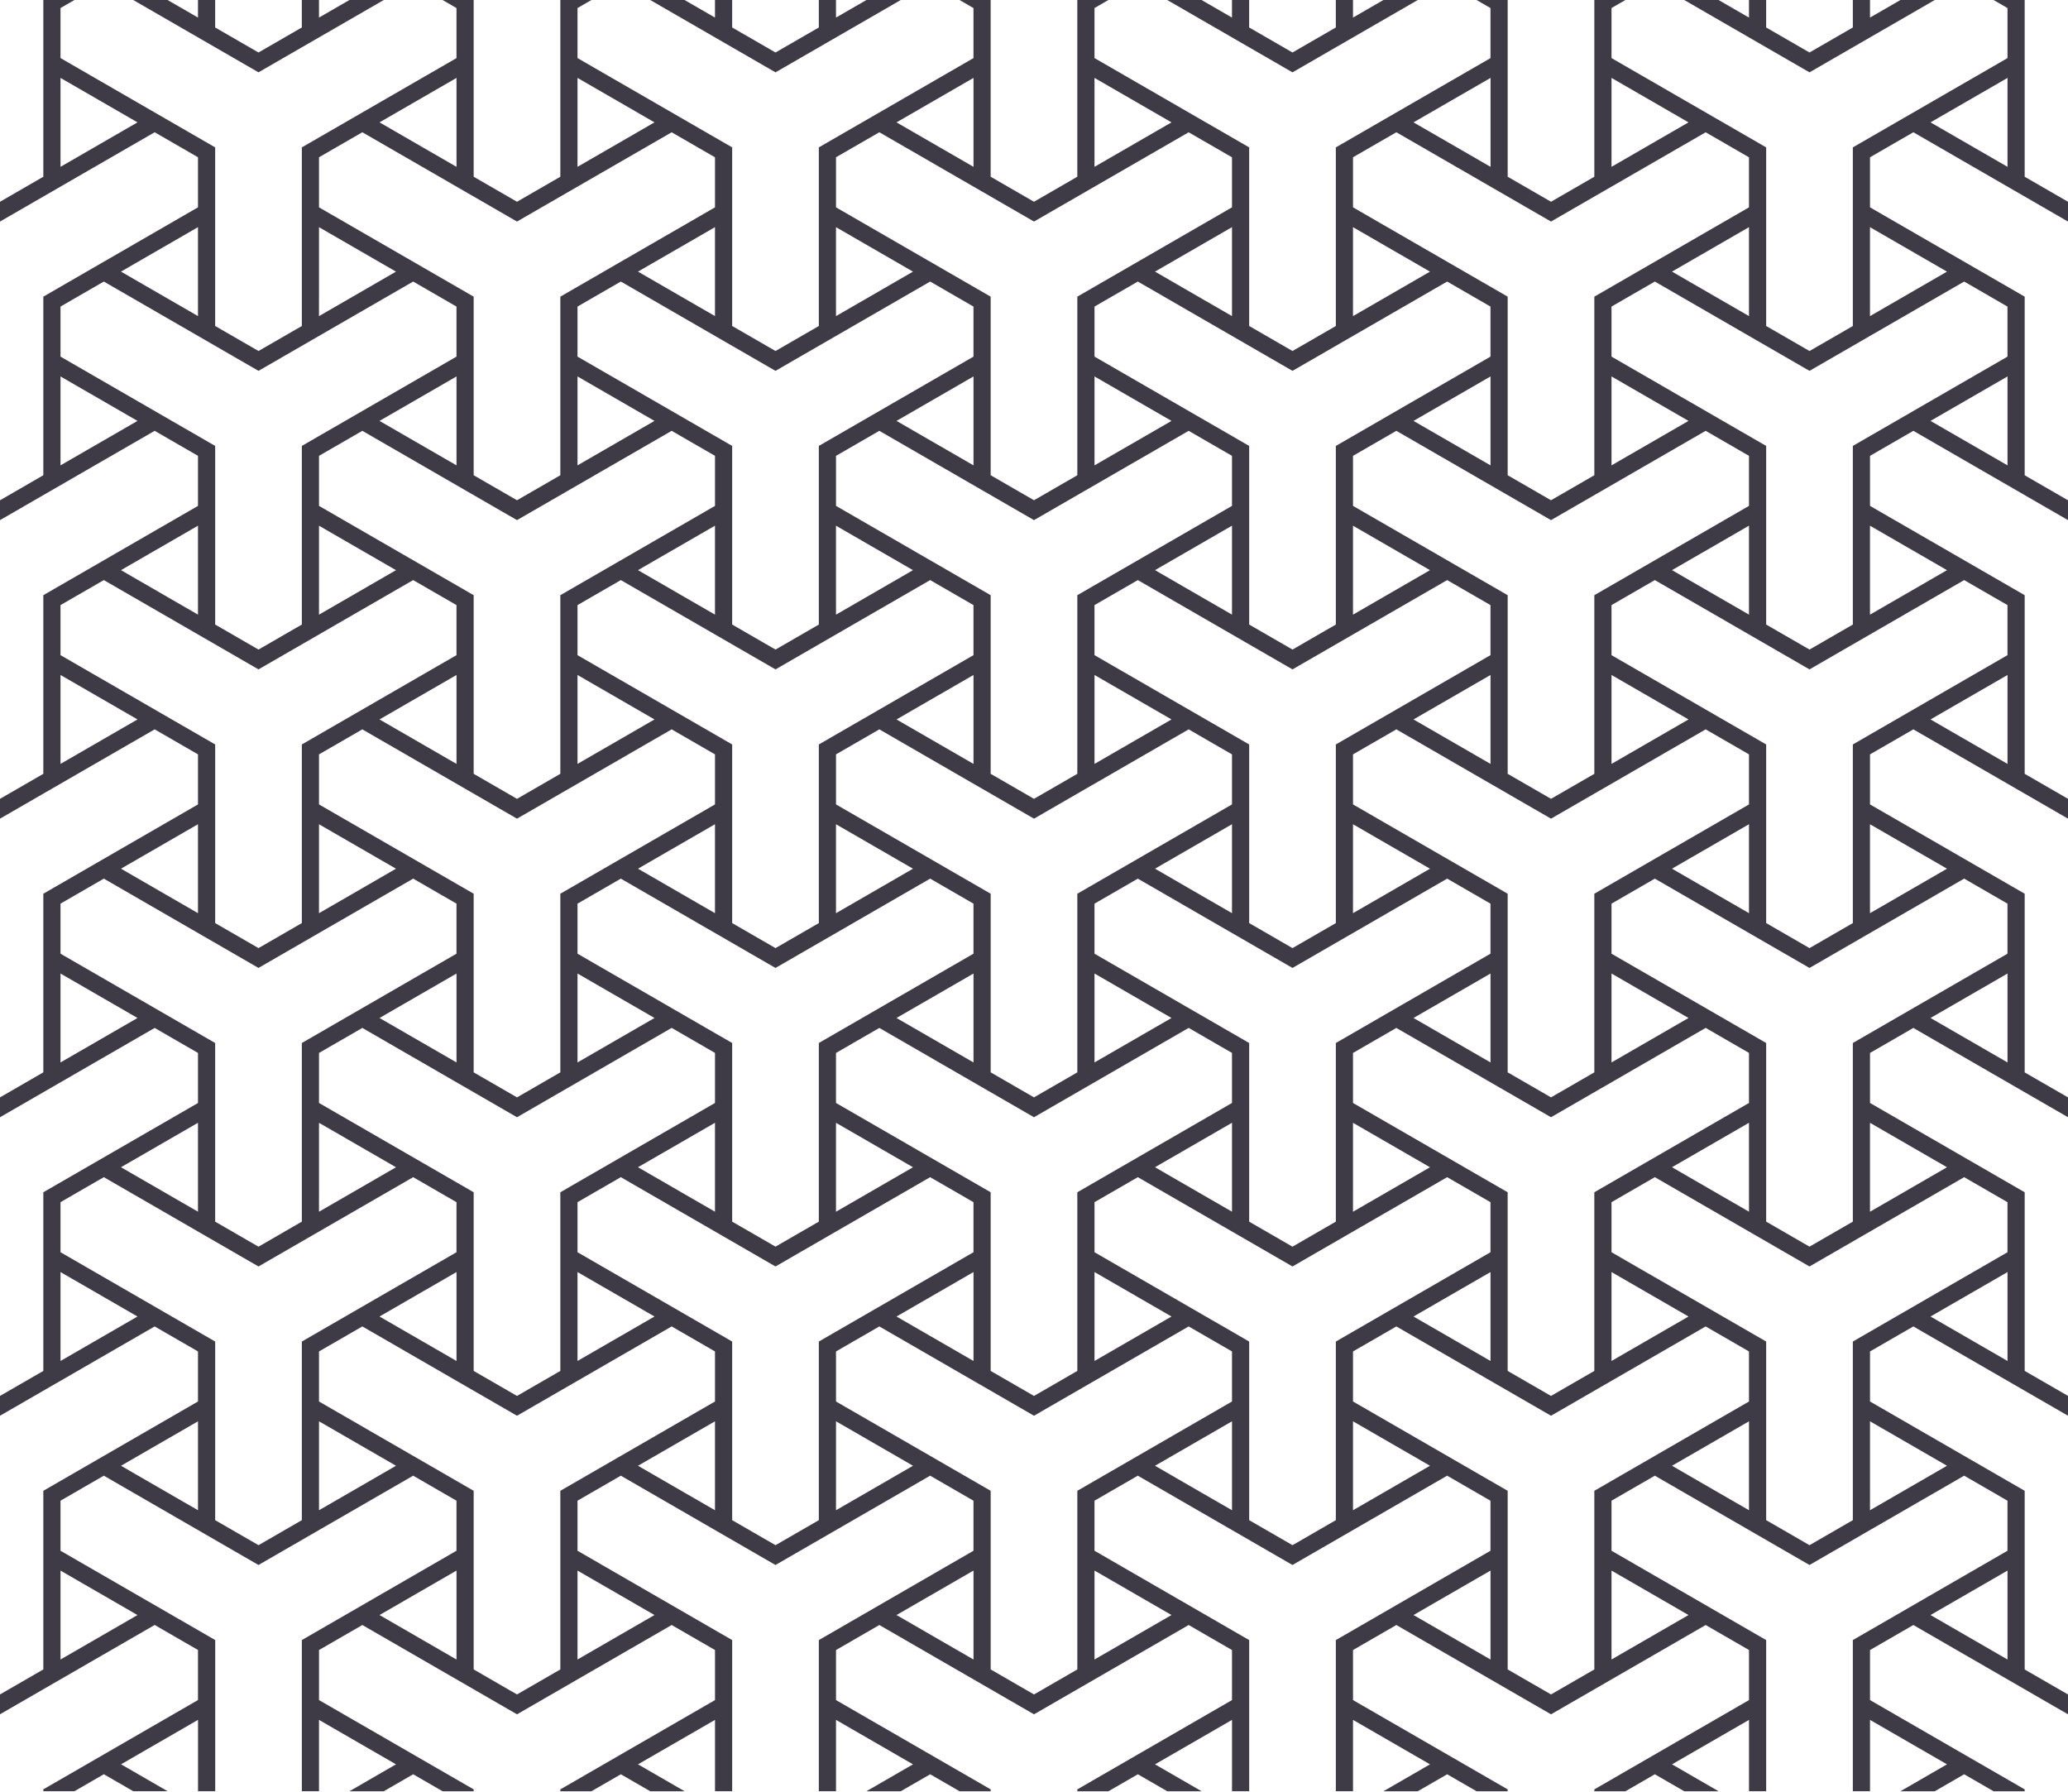
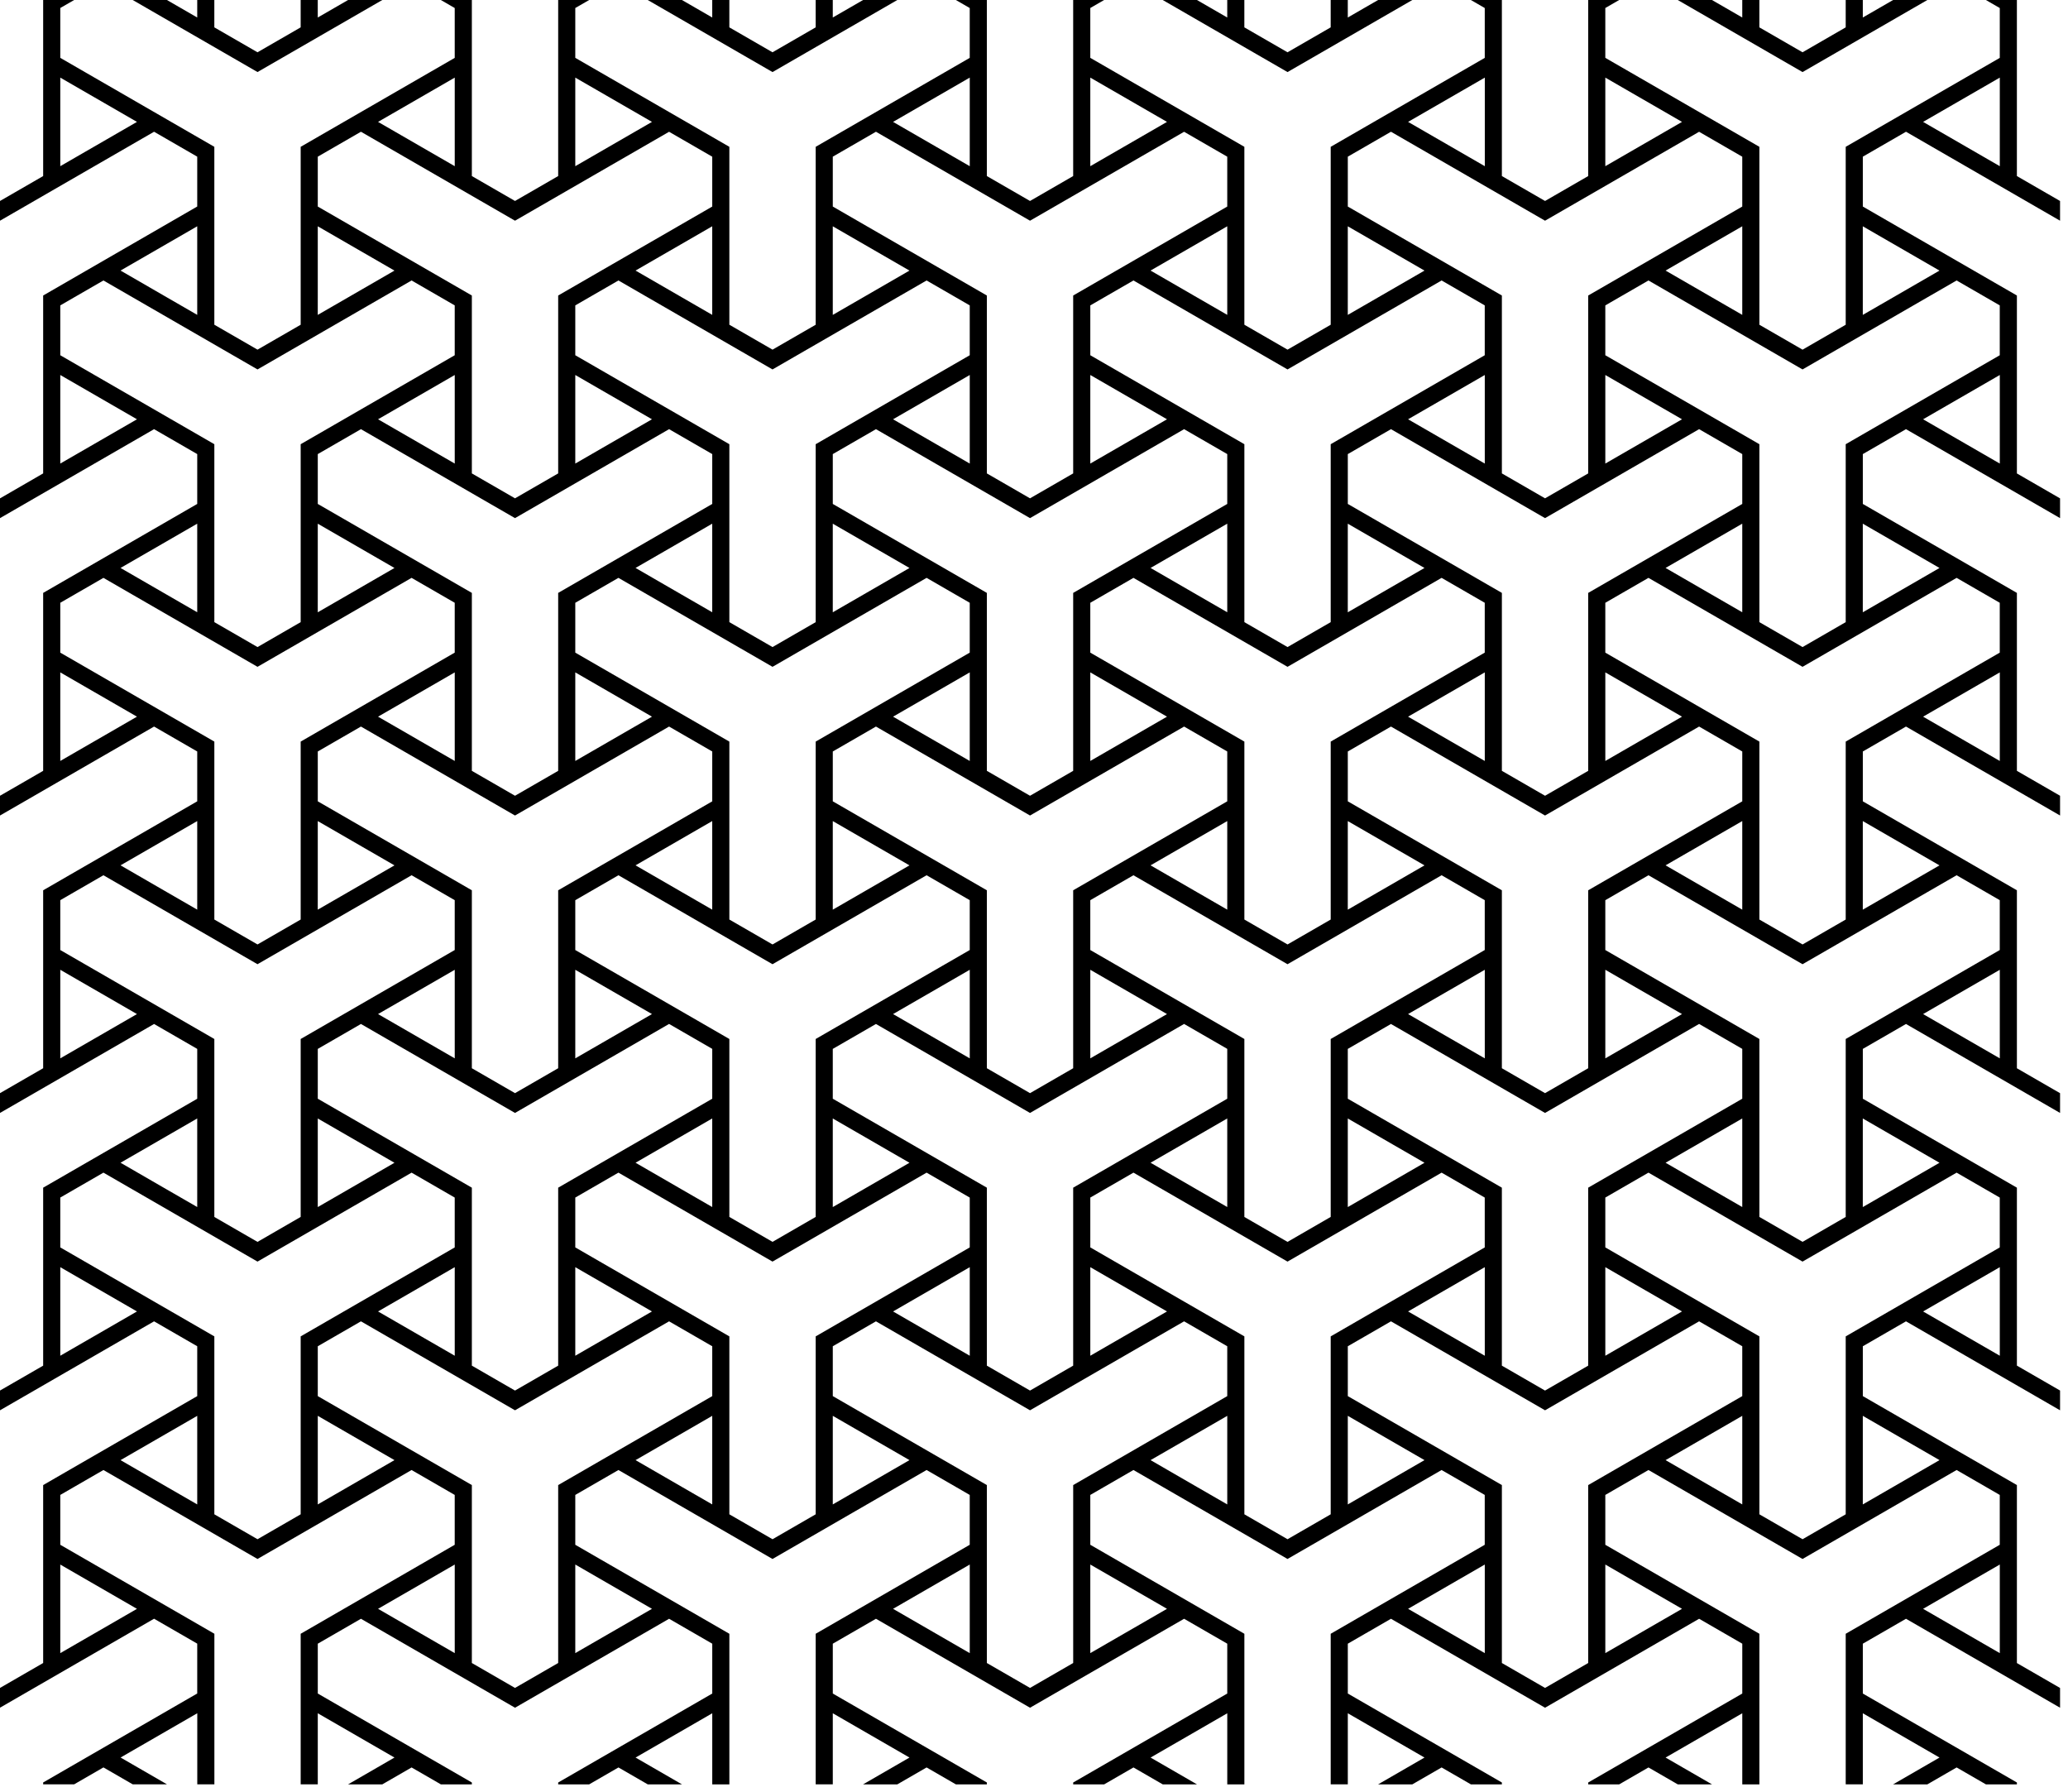
- <svg xmlns="http://www.w3.org/2000/svg" width="238.081" height="206.185" viewBox="0 0 238.081 206.185">
-   <g id="Group_2874" data-name="Group 2874" transform="translate(0)">
-     <path id="Path_12727" data-name="Path 12727" d="M6.966,180.786l8.863,5.117L6.966,191.02ZM43.692,185.9l8.863-5.117V191.02Zm22.794-5.117,8.863,5.117-8.863,5.117Zm36.726,5.117,8.863-5.117V191.02Zm22.795-5.117,8.863,5.117-8.863,5.117Zm36.726,5.117,8.864-5.117V191.02Zm22.795-5.117,8.863,5.117-8.863,5.117Zm36.726,5.117,8.863-5.117V191.02ZM36.726,171.818V163.6l8.863,5.117-5.364,3.1-3.5,2.02Zm59.52,0V163.6l8.863,5.117-5.364,3.1-3.5,2.02Zm59.52,0V163.6l8.863,5.117-5.364,3.1-3.5,2.02Zm59.52,0V163.6l8.863,5.117-5.364,3.1-3.5,2.02Zm-195.991,0-5.364-3.1,8.863-5.117v10.235Zm59.52,0-5.364-3.1,8.863-5.117v10.235Zm59.521,0-5.364-3.1,8.863-5.117v10.235Zm59.52,0-5.364-3.1,8.863-5.117v10.235ZM77.326,152.68l4.989,2.88v5.76L64.509,171.6v20.561l-4.989,2.88-4.988-2.88V171.6l-17.806-10.28v-5.76l4.988-2.88L59.52,162.96Zm59.52,0,4.988,2.88v5.76L124.029,171.6v20.561l-4.988,2.88-4.989-2.88V171.6l-17.806-10.28v-5.76l4.988-2.88,17.806,10.28Zm59.52,0,4.988,2.88v5.76L183.55,171.6v20.561l-4.988,2.88-4.989-2.88V171.6l-17.806-10.28v-5.76l4.989-2.88,17.806,10.28Zm-189.4-6.259,8.863,5.117-8.863,5.117Zm36.726,5.117,8.863-5.117v10.234Zm22.794-5.117,8.863,5.117-8.863,5.117Zm36.726,5.117,8.863-5.117v10.234Zm22.795-5.117,8.863,5.117-8.863,5.117Zm36.726,5.117,8.864-5.117v10.234Zm22.795-5.117,8.863,5.117-8.863,5.117Zm36.726,5.117,8.863-5.117v10.234ZM44.179,137.454l3.387-1.955,3.387,1.955h0l1.6.925v5.76L34.749,154.419v20.56l-4.988,2.88-4.989-2.88v-20.56L6.966,144.138v-5.76l1.6-.925h0l3.387-1.955,3.387,1.955,14.419,8.325Zm59.52,0,3.387-1.955,3.387,1.955h0l1.6.925v5.76L94.269,154.419v20.56l-4.988,2.88-4.989-2.88v-20.56L66.486,144.138v-5.76l1.6-.925h0l3.387-1.955,3.387,1.955,14.419,8.325Zm59.52,0,3.387-1.955,3.387,1.955h0l1.6.925v5.76L153.79,154.419v20.56l-4.989,2.88-4.988-2.88v-20.56l-17.806-10.281v-5.76l1.6-.925h0l3.387-1.955,3.387,1.955,14.419,8.325Zm59.52,0,3.387-1.955,3.387,1.955h0l1.6.925v5.76L213.31,154.419v20.56l-4.988,2.88-4.989-2.88v-20.56l-17.806-10.281v-5.76l1.6-.925h0l3.387-1.955,3.387,1.955h0l14.419,8.325Zm-186.014,0V129.24l8.863,5.117-5.364,3.1-3.5,2.02Zm59.52,0V129.24l8.863,5.117-5.364,3.1-3.5,2.02Zm59.52,0V129.24l8.863,5.117-5.364,3.1-3.5,2.02Zm59.52,0V129.24l8.863,5.117-5.364,3.1-3.5,2.02Zm-195.991,0-5.364-3.1,8.863-5.117v10.235Zm59.52,0-5.364-3.1,8.863-5.117v10.235Zm59.521,0-5.364-3.1,8.863-5.117v10.235Zm59.52,0-5.364-3.1,8.863-5.117v10.235ZM77.326,118.316l4.989,2.88v5.76l-17.806,10.28V157.8l-4.989,2.88-4.988-2.88V137.236l-17.806-10.28V121.2l4.988-2.88L59.52,128.6Zm59.52,0,4.988,2.88v5.76l-17.806,10.28V157.8l-4.988,2.88-4.989-2.88V137.236l-17.806-10.28V121.2l4.988-2.88,17.806,10.28Zm59.52,0,4.988,2.88v5.76l-17.806,10.28V157.8l-4.988,2.88-4.989-2.88V137.236l-17.806-10.28V121.2l4.989-2.88,17.806,10.28Zm-189.4-6.258,8.863,5.117-8.863,5.117Zm36.726,5.117,8.863-5.117v10.234Zm22.794-5.117,8.863,5.117-8.863,5.117Zm36.726,5.117,8.863-5.117v10.234Zm22.795-5.117,8.863,5.117-8.863,5.117Zm36.726,5.117,8.864-5.117v10.234Zm22.795-5.117,8.863,5.117-8.863,5.117Zm36.726,5.117,8.863-5.117v10.234ZM44.179,103.089l3.387-1.955,3.387,1.955h0l1.6.925v5.76L34.749,120.055v20.561L29.76,143.5l-4.989-2.88V120.055L6.966,109.774v-5.76l1.6-.925h0l3.387-1.955,3.387,1.955,14.419,8.325Zm59.52,0,3.387-1.955,3.387,1.955h0l1.6.925v5.76L94.269,120.055v20.561l-4.988,2.88-4.989-2.88V120.055l-17.806-10.28v-5.76l1.6-.925h0l3.387-1.955,3.387,1.955,14.419,8.325Zm59.52,0,3.387-1.955,3.387,1.955h0l1.6.925v5.76L153.79,120.055v20.561L148.8,143.5l-4.988-2.88V120.055l-17.806-10.28v-5.76l1.6-.925h0l3.387-1.955,3.387,1.955,14.419,8.325Zm59.52,0,3.387-1.955,3.387,1.955h0l1.6.925v5.76L213.31,120.055v20.561l-4.988,2.88-4.989-2.88V120.055l-17.806-10.28v-5.76l1.6-.925h0l3.387-1.955,3.387,1.955h0l14.419,8.325Zm-186.014,0V94.875l8.863,5.117-5.364,3.1-3.5,2.02Zm59.52,0V94.875l8.863,5.117-5.364,3.1-3.5,2.02Zm59.52,0V94.875l8.863,5.117-5.364,3.1-3.5,2.02Zm59.52,0V94.875l8.863,5.117-5.364,3.1-3.5,2.02Zm-195.991,0-5.364-3.1,8.863-5.117V105.11Zm59.52,0-5.364-3.1,8.863-5.117V105.11Zm59.521,0-5.364-3.1,8.863-5.117V105.11Zm59.52,0-5.364-3.1,8.863-5.117V105.11ZM54.532,123.433V102.872L36.726,92.592v-5.76l4.988-2.88L59.52,94.232l17.806-10.28,4.989,2.88v5.76l-17.806,10.28v20.561l-4.989,2.88Zm59.52,0V102.872L96.246,92.592v-5.76l4.988-2.88,17.806,10.28,17.806-10.28,4.988,2.88v5.76l-17.806,10.28v20.561l-4.988,2.88Zm59.52,0V102.872l-17.806-10.28v-5.76l4.989-2.88,17.806,10.28,17.806-10.28,4.988,2.88v5.76l-17.806,10.28v20.561l-4.988,2.88ZM6.966,77.693l8.863,5.117L6.966,87.927ZM43.692,82.81l8.863-5.117V87.928Zm22.794-5.117,8.863,5.117-8.863,5.117Zm36.726,5.117,8.863-5.117V87.928Zm22.795-5.117,8.863,5.117-8.863,5.117Zm36.726,5.117,8.864-5.117V87.928Zm22.795-5.117,8.863,5.117-8.863,5.117Zm36.726,5.117,8.863-5.117V87.928ZM44.179,68.725l3.387-1.955,3.387,1.955h0l1.6.924v5.76L34.749,85.69v20.561l-4.988,2.88-4.989-2.88V85.69L6.966,75.41V69.65l1.6-.925h0l3.387-1.955,3.387,1.955L29.76,77.05Zm59.52,0,3.387-1.955,3.387,1.955h0l1.6.924v5.76L94.269,85.69v20.561l-4.988,2.88-4.989-2.88V85.69L66.486,75.41V69.65l1.6-.925h0l3.387-1.955,3.387,1.955L89.281,77.05Zm59.52,0,3.387-1.955,3.387,1.955h0l1.6.924v5.76L153.79,85.69v20.561l-4.989,2.88-4.988-2.88V85.69L126.006,75.41V69.65l1.6-.925h0l3.387-1.955,3.387,1.955L148.8,77.05Zm59.52,0,3.387-1.955,3.387,1.955h0l1.6.924v5.76L213.31,85.69v20.561l-4.988,2.88-4.989-2.88V85.69L185.527,75.41V69.65l1.6-.925h0l3.387-1.955,3.387,1.955h0l14.419,8.325Zm-186.014,0V60.511l8.863,5.117-5.364,3.1-3.5,2.02Zm59.52,0V60.511l8.863,5.117-5.364,3.1-3.5,2.02Zm59.52,0V60.511l8.863,5.117-5.364,3.1-3.5,2.02Zm59.52,0V60.511l8.863,5.117-5.364,3.1-3.5,2.02Zm-195.991,0-5.364-3.1,8.863-5.117V70.745Zm59.52,0-5.364-3.1,8.863-5.117V70.745Zm59.521,0-5.364-3.1,8.863-5.117V70.745Zm59.52,0-5.364-3.1,8.863-5.117V70.745ZM77.326,49.588l4.989,2.88v5.76L64.509,68.508V89.069l-4.989,2.88-4.988-2.88V68.508L36.726,58.228v-5.76l4.988-2.88L59.52,59.868Zm59.52,0,4.988,2.88v5.76l-17.806,10.28V89.069l-4.988,2.88-4.989-2.88V68.508L96.246,58.228v-5.76l4.988-2.88,17.806,10.28Zm59.52,0,4.988,2.88v5.76L183.55,68.508V89.069l-4.988,2.88-4.989-2.88V68.508l-17.806-10.28v-5.76l4.989-2.88,17.806,10.28ZM6.966,43.329l8.863,5.117L6.966,53.563Zm36.726,5.117,8.863-5.117V53.563Zm22.794-5.117,8.863,5.117-8.863,5.117Zm36.726,5.117,8.863-5.117V53.563Zm22.795-5.117,8.863,5.117-8.863,5.117Zm36.726,5.117,8.864-5.117V53.563Zm22.795-5.117,8.863,5.117-8.863,5.117Zm36.726,5.117,8.863-5.117V53.563ZM44.179,34.361l3.387-1.955,3.387,1.955h0l1.6.925v5.76L34.749,51.326V71.887l-4.988,2.88-4.989-2.88V51.326L6.966,41.046v-5.76l1.6-.925h0l3.387-1.955,3.387,1.955L29.76,42.686Zm59.52,0,3.387-1.955,3.387,1.955h0l1.6.925v5.76L94.269,51.326V71.887l-4.988,2.88-4.989-2.88V51.326L66.486,41.046v-5.76l1.6-.925h0l3.387-1.955,3.387,1.955,14.419,8.325Zm59.52,0,3.387-1.955,3.387,1.955h0l1.6.925v5.76L153.79,51.326V71.887l-4.989,2.88-4.988-2.88V51.326l-17.806-10.28v-5.76l1.6-.925h0l3.387-1.955,3.387,1.955L148.8,42.686Zm59.52,0,3.387-1.955,3.387,1.955h0l1.6.925v5.76L213.31,51.326V71.887l-4.988,2.88-4.989-2.88V51.326l-17.806-10.28v-5.76l1.6-.925h0l3.387-1.955,3.387,1.955h0l14.419,8.325Zm-186.014,0V26.147l8.863,5.117-5.364,3.1-3.5,2.02Zm59.52,0V26.147l8.863,5.117-5.364,3.1-3.5,2.02Zm59.52,0V26.147l8.863,5.117-5.364,3.1-3.5,2.02Zm59.52,0V26.147l8.863,5.117-5.364,3.1-3.5,2.02Zm-195.991,0-5.364-3.1,8.863-5.117V36.381Zm59.52,0-5.364-3.1,8.863-5.117V36.381Zm59.521,0-5.364-3.1,8.863-5.117V36.381Zm59.52,0-5.364-3.1,8.863-5.117V36.381ZM77.326,15.224l4.989,2.88v5.76L64.509,34.144V54.7l-4.989,2.88L54.532,54.7V34.144L36.726,23.864V18.1l4.988-2.88L59.52,25.5Zm59.52,0,4.988,2.88v5.76l-17.806,10.28V54.7l-4.988,2.88-4.989-2.88V34.144L96.246,23.864V18.1l4.988-2.88L119.041,25.5Zm59.52,0,4.988,2.88v5.76L183.55,34.144V54.7l-4.988,2.88-4.989-2.88V34.144l-17.806-10.28V18.1l4.989-2.88L178.561,25.5ZM6.966,8.965l8.863,5.117L6.966,19.2Zm36.726,5.117,8.863-5.117V19.2ZM66.486,8.965l8.863,5.117L66.486,19.2Zm36.726,5.117,8.863-5.117V19.2Zm22.795-5.117,8.863,5.117L126.006,19.2Zm36.726,5.117L171.6,8.965V19.2Zm22.795-5.117,8.863,5.117L185.527,19.2Zm36.726,5.117,8.863-5.117V19.2ZM229.515,0l1.6.925v5.76L213.31,16.962v20.56l-4.988,2.88-4.989-2.88V16.962L185.527,6.682V.922l1.6-.925H183.55V20.34l-4.988,2.88-4.989-2.88V0h-3.579l1.6.925v5.76L153.79,16.962v20.56L148.8,40.4l-4.988-2.88V16.962L126.006,6.682V.922l1.6-.925h-3.579V20.34l-4.988,2.88-4.989-2.88V0h-3.578l1.6.925v5.76L94.269,16.962v20.56L89.281,40.4l-4.989-2.88V16.962L66.486,6.682V.922L68.088,0H64.509V20.34l-4.989,2.88-4.988-2.88V0H50.953l1.6.925v5.76L34.749,16.962v20.56L29.76,40.4l-4.989-2.88V16.962L6.966,6.682V.922L8.567,0H4.988V20.34L0,23.221V25.5l17.806-10.28,4.988,2.88v5.76L4.988,34.144V54.7L0,57.585v2.283l17.806-10.28,4.988,2.88v5.76L4.988,68.508V89.069L0,91.949v2.283l17.806-10.28,4.988,2.88v5.76L4.988,102.872v20.561L0,126.313V128.6l17.806-10.28,4.988,2.88v5.76L4.988,137.236V157.8L0,160.677v2.283l17.806-10.28,4.988,2.88v5.76L4.988,171.6v20.561L0,195.041v2.283l17.806-10.28,4.988,2.88v5.76L4.988,205.965v.217H8.567l3.387-1.956,3.387,1.956H19.3l-5.364-3.1,8.863-5.117v8.215h1.977v-17.4L6.966,178.5v-5.76l1.6-.925h0l3.387-1.955,3.387,1.955,14.419,8.325,14.419-8.325,3.387-1.955,3.387,1.955h0l1.6.925v5.76L34.749,188.783v17.4h1.977v-8.214l8.863,5.117-5.364,3.1h3.955l3.387-1.956,3.387,1.956h3.579v-.217l-17.806-10.28v-5.76l4.988-2.88,17.806,10.28,17.806-10.28,4.989,2.88v5.76l-17.806,10.28v.217h3.579l3.387-1.956,3.387,1.956h3.954l-5.364-3.1,8.863-5.117v8.215h1.977v-17.4L66.486,178.5v-5.76l1.6-.925h0l3.387-1.955,3.387,1.955,14.419,8.325,14.419-8.325,3.387-1.955,3.387,1.955h0l1.6.925v5.76L94.269,188.783v17.4h1.977v-8.214l8.863,5.117-5.364,3.1H103.7l3.387-1.956,3.387,1.956h3.579v-.217l-17.806-10.28v-5.76l4.988-2.88,17.806,10.28,17.806-10.28,4.988,2.88v5.76l-17.806,10.28v.217h3.579l3.387-1.956,3.387,1.956h3.955l-5.364-3.1,8.863-5.117v8.215h1.977v-17.4L126.006,178.5v-5.76l1.6-.925h0l3.387-1.955,3.387,1.955,14.419,8.325,14.419-8.325,3.387-1.955,3.387,1.955h0l1.6.925v5.76L153.79,188.783v17.4h1.977v-8.214l8.863,5.117-5.364,3.1h3.954l3.387-1.956,3.387,1.956h3.579v-.217l-17.806-10.28v-5.76l4.989-2.88,17.806,10.28,17.806-10.28,4.988,2.88v5.76l-17.806,10.28v.217h3.579l3.387-1.956,3.387,1.956h3.954l-5.364-3.1,8.863-5.117v8.215h1.977v-17.4L185.527,178.5v-5.76l1.6-.925h0l3.387-1.955,3.387,1.955h0l14.419,8.325,14.419-8.325,3.387-1.955,3.387,1.955h0l1.6.925v5.76L213.31,188.783v17.4h1.977v-8.214l8.863,5.117-5.364,3.1h3.955l3.387-1.956,3.387,1.956h3.579v-.217l-17.806-10.28v-5.76l4.988-2.88,17.806,10.28v-2.283l-4.988-2.88V171.6l-17.806-10.28v-5.76l4.988-2.88,17.806,10.28v-2.283l-4.988-2.88V137.236l-17.806-10.28V121.2l4.988-2.88,17.806,10.28v-2.283l-4.988-2.88V102.872l-17.806-10.28v-5.76l4.988-2.88,17.806,10.28V91.949l-4.988-2.88V68.508l-17.806-10.28v-5.76l4.988-2.88,17.806,10.28V57.585l-4.988-2.88V34.144l-17.806-10.28V18.1l4.988-2.88L238.081,25.5V23.221l-4.988-2.88V0Z" transform="translate(0 0.003)" fill="#3e3b46" />
-     <path id="Path_12728" data-name="Path 12728" d="M1002.208,0l-3.5,2.02V0h-1.977V3.159l-4.989,2.88-4.989-2.88V0h-1.977v2.02L981.278,0h-3.954l14.419,8.325L1006.162,0Z" transform="translate(-783.422 0.003)" fill="#3e3b46" />
-     <path id="Path_12729" data-name="Path 12729" d="M702.207,0l-3.5,2.02V0h-1.977V3.159l-4.989,2.88-4.989-2.88V0h-1.977v2.02L681.278,0h-3.955l14.419,8.325L706.161,0Z" transform="translate(-542.942 0.003)" fill="#3e3b46" />
-     <path id="Path_12730" data-name="Path 12730" d="M402.208,0l-3.5,2.02V0h-1.977V3.159l-4.989,2.88-4.988-2.88V0h-1.977v2.02L381.279,0h-3.954l14.419,8.325L406.162,0Z" transform="translate(-302.463 0.003)" fill="#3e3b46" />
-     <path id="Path_12731" data-name="Path 12731" d="M102.207,0l-3.5,2.02V0H96.731V3.159l-4.989,2.88-4.989-2.88V0H84.777v2.02L81.278,0H77.324L91.743,8.322,106.162,0Z" transform="translate(-61.983 0.003)" fill="#3e3b46" />
-   </g>
+ <svg xmlns="http://www.w3.org/2000/svg" width="239" height="207" viewBox="0 0 239 207" fill="none">
+   <path fill-rule="evenodd" clip-rule="evenodd" d="M6.966 180.789L15.829 185.906L6.966 191.023V180.789ZM43.692 185.903L52.555 180.786V191.023L43.692 185.903ZM66.486 180.786L75.349 185.903L66.486 191.02V180.786ZM103.212 185.903L112.075 180.786V191.023L103.212 185.903ZM126.007 180.786L134.87 185.903L126.007 191.02V180.786ZM162.733 185.903L171.597 180.786V191.023L162.733 185.903ZM185.528 180.786L194.391 185.903L185.528 191.02V180.786ZM222.254 185.903L231.117 180.786V191.023L222.254 185.903ZM36.726 171.821V163.603L45.589 168.72L40.225 171.82L36.725 173.84L36.726 171.821ZM96.246 171.821V163.603L105.109 168.72L99.745 171.82L96.245 173.84L96.246 171.821ZM155.766 171.821V163.603L164.629 168.72L159.265 171.82L155.765 173.84L155.766 171.821ZM215.286 171.821V163.603L224.149 168.72L218.785 171.82L215.285 173.84L215.286 171.821ZM19.295 171.821L13.931 168.721L22.794 163.604V173.839L19.295 171.821ZM78.815 171.821L73.451 168.721L82.314 163.604V173.839L78.815 171.821ZM138.336 171.821L132.972 168.721L141.835 163.604V173.839L138.336 171.821ZM197.856 171.821L192.492 168.721L201.355 163.604V173.839L197.856 171.821ZM77.326 152.683L82.315 155.563V161.323L64.509 171.603V192.164L59.52 195.044L54.532 192.164V171.603L36.726 161.323V155.563L41.714 152.683L59.52 162.963L77.326 152.683ZM136.846 152.683L141.834 155.563V161.323L124.029 171.603V192.164L119.041 195.044L114.052 192.164V171.603L96.246 161.323V155.563L101.234 152.683L119.04 162.963L136.846 152.683ZM196.366 152.683L201.354 155.563V161.323L183.55 171.603V192.164L178.562 195.044L173.573 192.164V171.603L155.767 161.323V155.563L160.756 152.683L178.562 162.963L196.366 152.683ZM6.966 146.424L15.829 151.541L6.966 156.658V146.424ZM43.692 151.541L52.555 146.424V156.658L43.692 151.541ZM66.486 146.424L75.349 151.541L66.486 156.658V146.424ZM103.212 151.541L112.075 146.424V156.658L103.212 151.541ZM126.007 146.424L134.87 151.541L126.007 156.658V146.424ZM162.733 151.541L171.597 146.424V156.658L162.733 151.541ZM185.528 146.424L194.391 151.541L185.528 156.658V146.424ZM222.254 151.541L231.117 146.424V156.658L222.254 151.541ZM44.179 137.457L47.566 135.502L50.953 137.457L52.553 138.382V144.142L34.749 154.422V174.982L29.761 177.862L24.772 174.982V154.422L6.966 144.141V138.381L8.566 137.456L11.953 135.501L15.34 137.456L29.759 145.781L44.179 137.457ZM103.699 137.457L107.086 135.502L110.473 137.457L112.073 138.382V144.142L94.269 154.422V174.982L89.281 177.862L84.292 174.982V154.422L66.486 144.141V138.381L68.086 137.456L71.473 135.501L74.86 137.456L89.279 145.781L103.699 137.457ZM163.219 137.457L166.606 135.502L169.993 137.457L171.593 138.382V144.142L153.79 154.422V174.982L148.801 177.862L143.813 174.982V154.422L126.007 144.141V138.381L127.607 137.456L130.994 135.501L134.381 137.456L148.8 145.781L163.219 137.457ZM222.739 137.457L226.126 135.502L229.513 137.457L231.113 138.382V144.142L213.31 154.422V174.982L208.322 177.862L203.333 174.982V154.422L185.527 144.141V138.381L187.127 137.456L190.514 135.501L193.901 137.456L208.32 145.781L222.739 137.457ZM36.725 137.457V129.243L45.588 134.36L40.224 137.46L36.724 139.48L36.725 137.457ZM96.245 137.457V129.243L105.108 134.36L99.744 137.46L96.244 139.48L96.245 137.457ZM155.765 137.457V129.243L164.628 134.36L159.264 137.46L155.764 139.48L155.765 137.457ZM215.285 137.457V129.243L224.148 134.36L218.784 137.46L215.284 139.48L215.285 137.457ZM19.294 137.457L13.93 134.357L22.793 129.24V139.475L19.294 137.457ZM78.814 137.457L73.45 134.357L82.313 129.24V139.475L78.814 137.457ZM138.335 137.457L132.971 134.357L141.834 129.24V139.475L138.335 137.457ZM197.855 137.457L192.491 134.357L201.354 129.24V139.475L197.855 137.457ZM77.326 118.319L82.315 121.199V126.959L64.509 137.239V157.803L59.52 160.683L54.532 157.803V137.239L36.726 126.959V121.203L41.714 118.323L59.52 128.603L77.326 118.319ZM136.846 118.319L141.834 121.199V126.959L124.028 137.239V157.803L119.04 160.683L114.051 157.803V137.239L96.245 126.959V121.203L101.233 118.323L119.039 128.603L136.846 118.319ZM196.366 118.319L201.354 121.199V126.959L183.548 137.239V157.803L178.56 160.683L173.571 157.803V137.239L155.765 126.959V121.203L160.754 118.323L178.56 128.603L196.366 118.319ZM6.966 112.061L15.829 117.178L6.966 122.295V112.061ZM43.692 117.178L52.555 112.061V122.295L43.692 117.178ZM66.486 112.061L75.349 117.178L66.486 122.295V112.061ZM103.212 117.178L112.075 112.061V122.295L103.212 117.178ZM126.007 112.061L134.87 117.178L126.007 122.295V112.061ZM162.733 117.178L171.597 112.061V122.295L162.733 117.178ZM185.528 112.061L194.391 117.178L185.528 122.295V112.061ZM222.254 117.178L231.117 112.061V122.295L222.254 117.178ZM44.179 103.092L47.566 101.137L50.953 103.092L52.553 104.017V109.777L34.749 120.058V140.619L29.76 143.503L24.771 140.623V120.058L6.966 109.777V104.017L8.566 103.092L11.953 101.137L15.34 103.092L29.759 111.417L44.179 103.092ZM103.699 103.092L107.086 101.137L110.473 103.092L112.073 104.017V109.777L94.269 120.058V140.619L89.281 143.499L84.292 140.619V120.058L66.486 109.778V104.018L68.086 103.093L71.473 101.138L74.86 103.093L89.279 111.418L103.699 103.092ZM163.219 103.092L166.606 101.137L169.993 103.092L171.593 104.017V109.777L153.79 120.058V140.619L148.8 143.503L143.812 140.623V120.058L126.006 109.778V104.018L127.606 103.093L130.993 101.138L134.38 103.093L148.799 111.418L163.219 103.092ZM222.739 103.092L226.126 101.137L229.513 103.092L231.113 104.017V109.777L213.31 120.058V140.619L208.322 143.499L203.333 140.619V120.058L185.527 109.778V104.018L187.127 103.093L190.514 101.138L193.901 103.093L208.32 111.418L222.739 103.092ZM36.725 103.092V94.878L45.588 99.995L40.224 103.095L36.724 105.115L36.725 103.092ZM96.245 103.092V94.878L105.108 99.995L99.744 103.095L96.244 105.115L96.245 103.092ZM155.765 103.092V94.878L164.628 99.995L159.264 103.095L155.764 105.115L155.765 103.092ZM215.285 103.092V94.878L224.148 99.995L218.784 103.095L215.284 105.115L215.285 103.092ZM19.294 103.092L13.93 99.992L22.793 94.875V105.113L19.294 103.092ZM78.814 103.092L73.45 99.992L82.313 94.875V105.113L78.814 103.092ZM138.335 103.092L132.971 99.992L141.834 94.875V105.113L138.335 103.092ZM197.855 103.092L192.491 99.992L201.354 94.875V105.113L197.855 103.092ZM54.532 123.436V102.875L36.726 92.595V86.835L41.714 83.955L59.52 94.235L77.326 83.955L82.315 86.835V92.595L64.509 102.875V123.436L59.52 126.316L54.532 123.436ZM114.052 123.436V102.875L96.246 92.595V86.835L101.234 83.955L119.04 94.235L136.846 83.955L141.834 86.835V92.595L124.028 102.875V123.436L119.04 126.316L114.052 123.436ZM173.572 123.436V102.875L155.766 92.595V86.835L160.755 83.955L178.561 94.235L196.367 83.955L201.355 86.835V92.595L183.549 102.875V123.436L178.561 126.316L173.572 123.436ZM6.966 77.696L15.829 82.813L6.966 87.93V77.696ZM43.692 82.813L52.555 77.696V87.931L43.692 82.813ZM66.486 77.696L75.349 82.813L66.486 87.93V77.696ZM103.212 82.813L112.075 77.696V87.931L103.212 82.813ZM126.007 77.696L134.87 82.813L126.007 87.93V77.696ZM162.733 82.813L171.597 77.696V87.931L162.733 82.813ZM185.528 77.696L194.391 82.813L185.528 87.93V77.696ZM222.254 82.813L231.117 77.696V87.931L222.254 82.813ZM44.179 68.728L47.566 66.773L50.953 68.728L52.553 69.652V75.412L34.749 85.693V106.254L29.761 109.134L24.772 106.254V85.693L6.966 75.413V69.653L8.566 68.728L11.953 66.773L15.34 68.728L29.76 77.053L44.179 68.728ZM103.699 68.728L107.086 66.773L110.473 68.728L112.073 69.652V75.412L94.269 85.693V106.254L89.281 109.134L84.292 106.254V85.693L66.486 75.413V69.653L68.086 68.728L71.473 66.773L74.86 68.728L89.281 77.053L103.699 68.728ZM163.219 68.728L166.606 66.773L169.993 68.728L171.593 69.652V75.412L153.79 85.693V106.254L148.801 109.134L143.813 106.254V85.693L126.006 75.413V69.653L127.606 68.728L130.993 66.773L134.38 68.728L148.8 77.053L163.219 68.728ZM222.739 68.728L226.126 66.773L229.513 68.728L231.113 69.652V75.412L213.31 85.693V106.254L208.322 109.134L203.333 106.254V85.693L185.527 75.413V69.653L187.127 68.728L190.514 66.773L193.901 68.728L208.32 77.053L222.739 68.728ZM36.725 68.728V60.514L45.588 65.631L40.224 68.731L36.724 70.751L36.725 68.728ZM96.245 68.728V60.514L105.108 65.631L99.744 68.731L96.244 70.751L96.245 68.728ZM155.765 68.728V60.514L164.628 65.631L159.264 68.731L155.764 70.751L155.765 68.728ZM215.285 68.728V60.514L224.148 65.631L218.784 68.731L215.284 70.751L215.285 68.728ZM19.294 68.728L13.93 65.628L22.793 60.511V70.748L19.294 68.728ZM78.814 68.728L73.45 65.628L82.313 60.511V70.748L78.814 68.728ZM138.335 68.728L132.971 65.628L141.834 60.511V70.748L138.335 68.728ZM197.855 68.728L192.491 65.628L201.354 60.511V70.748L197.855 68.728ZM77.326 49.591L82.315 52.471V58.231L64.509 68.511V89.072L59.52 91.952L54.532 89.072V68.511L36.726 58.231V52.471L41.714 49.591L59.52 59.871L77.326 49.591ZM136.846 49.591L141.834 52.471V58.231L124.028 68.511V89.072L119.04 91.952L114.051 89.072V68.511L96.246 58.231V52.471L101.234 49.591L119.04 59.871L136.846 49.591ZM196.366 49.591L201.354 52.471V58.231L183.55 68.511V89.072L178.562 91.952L173.573 89.072V68.511L155.767 58.231V52.471L160.756 49.591L178.562 59.871L196.366 49.591ZM6.966 43.332L15.829 48.449L6.966 53.566V43.332ZM43.692 48.449L52.555 43.332V53.566L43.692 48.449ZM66.486 43.332L75.349 48.449L66.486 53.566V43.332ZM103.212 48.449L112.075 43.332V53.566L103.212 48.449ZM126.007 43.332L134.87 48.449L126.007 53.566V43.332ZM162.733 48.449L171.597 43.332V53.566L162.733 48.449ZM185.528 43.332L194.391 48.449L185.528 53.566V43.332ZM222.254 48.449L231.117 43.332V53.566L222.254 48.449ZM44.179 34.364L47.566 32.409L50.953 34.364L52.553 35.289V41.049L34.749 51.329V71.89L29.761 74.77L24.772 71.89V51.329L6.966 41.049V35.289L8.566 34.364L11.953 32.409L15.34 34.364L29.76 42.689L44.179 34.364ZM103.699 34.364L107.086 32.409L110.473 34.364L112.073 35.289V41.049L94.269 51.329V71.89L89.281 74.77L84.292 71.89V51.329L66.486 41.049V35.289L68.086 34.364L71.473 32.409L74.86 34.364L89.279 42.689L103.699 34.364ZM163.219 34.364L166.606 32.409L169.993 34.364L171.593 35.289V41.049L153.79 51.329V71.89L148.801 74.77L143.813 71.89V51.329L126.007 41.049V35.289L127.607 34.364L130.994 32.409L134.381 34.364L148.8 42.689L163.219 34.364ZM222.739 34.364L226.126 32.409L229.513 34.364L231.113 35.289V41.049L213.31 51.329V71.89L208.322 74.77L203.333 71.89V51.329L185.527 41.049V35.289L187.127 34.364L190.514 32.409L193.901 34.364L208.32 42.689L222.739 34.364ZM36.725 34.364V26.15L45.588 31.267L40.224 34.367L36.724 36.387L36.725 34.364ZM96.245 34.364V26.15L105.108 31.267L99.744 34.367L96.244 36.387L96.245 34.364ZM155.765 34.364V26.15L164.628 31.267L159.264 34.367L155.764 36.387L155.765 34.364ZM215.285 34.364V26.15L224.148 31.267L218.784 34.367L215.284 36.387L215.285 34.364ZM19.294 34.364L13.93 31.264L22.793 26.147V36.384L19.294 34.364ZM78.814 34.364L73.45 31.264L82.313 26.147V36.384L78.814 34.364ZM138.335 34.364L132.971 31.264L141.834 26.147V36.384L138.335 34.364ZM197.855 34.364L192.491 31.264L201.354 26.147V36.384L197.855 34.364ZM77.326 15.227L82.315 18.107V23.867L64.509 34.147V54.703L59.52 57.583L54.532 54.703V34.147L36.726 23.867V18.103L41.714 15.223L59.52 25.503L77.326 15.227ZM136.846 15.227L141.834 18.107V23.867L124.028 34.147V54.703L119.04 57.583L114.051 54.703V34.147L96.246 23.867V18.103L101.234 15.223L119.041 25.503L136.846 15.227ZM196.366 15.227L201.354 18.107V23.867L183.55 34.147V54.703L178.562 57.583L173.573 54.703V34.147L155.767 23.867V18.103L160.756 15.223L178.561 25.503L196.366 15.227ZM6.966 8.968L15.829 14.085L6.966 19.203V8.968ZM43.692 14.085L52.555 8.968V19.203L43.692 14.085ZM66.486 8.968L75.349 14.085L66.486 19.203V8.968ZM103.212 14.085L112.075 8.968V19.203L103.212 14.085ZM126.007 8.968L134.87 14.085L126.006 19.203L126.007 8.968ZM162.733 14.085L171.6 8.968V19.203L162.733 14.085ZM185.528 8.968L194.391 14.085L185.527 19.203L185.528 8.968ZM222.254 14.085L231.117 8.968V19.203L222.254 14.085ZM229.515 0.003L231.115 0.928V6.688L213.31 16.965V37.525L208.322 40.405L203.333 37.525V16.965L185.527 6.685V0.925L187.127 0H183.55V20.343L178.562 23.223L173.573 20.343V0.003H169.994L171.594 0.928V6.688L153.79 16.965V37.525L148.8 40.403L143.812 37.523V16.965L126.006 6.685V0.925L127.606 0H124.027V20.343L119.039 23.223L114.05 20.343V0.003H110.472L112.072 0.928V6.688L94.269 16.965V37.525L89.281 40.403L84.292 37.523V16.965L66.486 6.685V0.925L68.088 0.003H64.509V20.343L59.52 23.223L54.532 20.343V0.003H50.953L52.553 0.928V6.688L34.749 16.965V37.525L29.76 40.403L24.771 37.523V16.965L6.966 6.685V0.925L8.567 0.003H4.988V20.343L0 23.224V25.503L17.806 15.223L22.794 18.103V23.863L4.988 34.147V54.703L0 57.588V59.871L17.806 49.591L22.794 52.471V58.231L4.988 68.511V89.072L0 91.952V94.235L17.806 83.955L22.794 86.835V92.595L4.988 102.875V123.436L0 126.316V128.603L17.806 118.323L22.794 121.203V126.963L4.988 137.239V157.803L0 160.68V162.963L17.806 152.683L22.794 155.563V161.323L4.988 171.603V192.164L0 195.044V197.327L17.806 187.047L22.794 189.927V195.687L4.988 205.968V206.185H8.567L11.954 204.229L15.341 206.185H19.3L13.936 203.085L22.799 197.968V206.183H24.776V188.783L6.966 178.503V172.743L8.566 171.818L11.953 169.863L15.34 171.818L29.759 180.143L44.178 171.818L47.565 169.863L50.952 171.818L52.552 172.743V178.503L34.749 188.786V206.186H36.726V197.972L45.589 203.089L40.225 206.189H44.18L47.567 204.233L50.954 206.189H54.533V205.972L36.727 195.692V189.932L41.715 187.052L59.521 197.332L77.327 187.052L82.316 189.932V195.692L64.51 205.972V206.189H68.089L71.476 204.233L74.863 206.189H78.817L73.453 203.089L82.316 197.972V206.187H84.293V188.787L66.486 178.503V172.743L68.086 171.818L71.473 169.863L74.86 171.818L89.279 180.143L103.698 171.818L107.085 169.863L110.472 171.818L112.072 172.743V178.503L94.269 188.786V206.186H96.246V197.972L105.109 203.089L99.745 206.189H103.7L107.087 204.233L110.474 206.189H114.053V205.972L96.247 195.692V189.932L101.235 187.052L119.041 197.332L136.847 187.052L141.835 189.932V195.692L124.029 205.972V206.189H127.608L130.995 204.233L134.382 206.189H138.337L132.973 203.089L141.836 197.972V206.187H143.813V188.787L126.006 178.503V172.743L127.606 171.818L130.993 169.863L134.38 171.818L148.799 180.143L163.218 171.818L166.605 169.863L169.992 171.818L171.592 172.743V178.503L153.79 188.786V206.186H155.767V197.972L164.63 203.089L159.266 206.189H163.22L166.607 204.233L169.994 206.189H173.573V205.972L155.767 195.692V189.932L160.756 187.052L178.562 197.332L196.368 187.052L201.356 189.932V195.692L183.55 205.972V206.189H187.129L190.516 204.233L193.903 206.189H197.857L192.493 203.089L201.356 197.972V206.187H203.333V188.787L185.527 178.503V172.743L187.127 171.818L190.514 169.863L193.901 171.818L208.32 180.143L222.739 171.818L226.126 169.863L229.513 171.818L231.113 172.743V178.503L213.31 188.786V206.186H215.287V197.972L224.15 203.089L218.786 206.189H222.741L226.128 204.233L229.515 206.189H233.094V205.972L215.288 195.692V189.932L220.276 187.052L238.082 197.332V195.049L233.094 192.169V171.603L215.288 161.323V155.563L220.276 152.683L238.082 162.963V160.68L233.094 157.8V137.239L215.288 126.959V121.203L220.276 118.323L238.082 128.603V126.32L233.094 123.44V102.875L215.288 92.595V86.835L220.276 83.955L238.082 94.235V91.952L233.094 89.072V68.511L215.288 58.231V52.471L220.276 49.591L238.082 59.871V57.588L233.094 54.708V34.147L215.288 23.867V18.103L220.276 15.223L238.081 25.503V23.224L233.093 20.344V0.003H229.515ZM218.786 0.003L215.286 2.023V0.003H213.309V3.162L208.32 6.042L203.331 3.162V0.003H201.354V2.023L197.856 0.003H193.902L208.321 8.328L222.74 0.003H218.786ZM155.765 2.023L159.265 0.003H163.219L148.8 8.328L134.381 0.003H138.336L141.833 2.023V0.003H143.81V3.162L148.799 6.042L153.788 3.162V0.003H155.765V2.023ZM99.745 0.003L96.245 2.023V0.003H94.268V3.162L89.279 6.042L84.291 3.162V0.003H82.314V2.023L78.816 0.003H74.862L89.281 8.328L103.699 0.003H99.745ZM36.724 2.023L40.224 0.003H44.179L29.76 8.325L15.341 0.003H19.295L22.794 2.023V0.003H24.77V3.162L29.759 6.042L34.748 3.162V0.003H36.724V2.023Z" fill="black" />
</svg>
